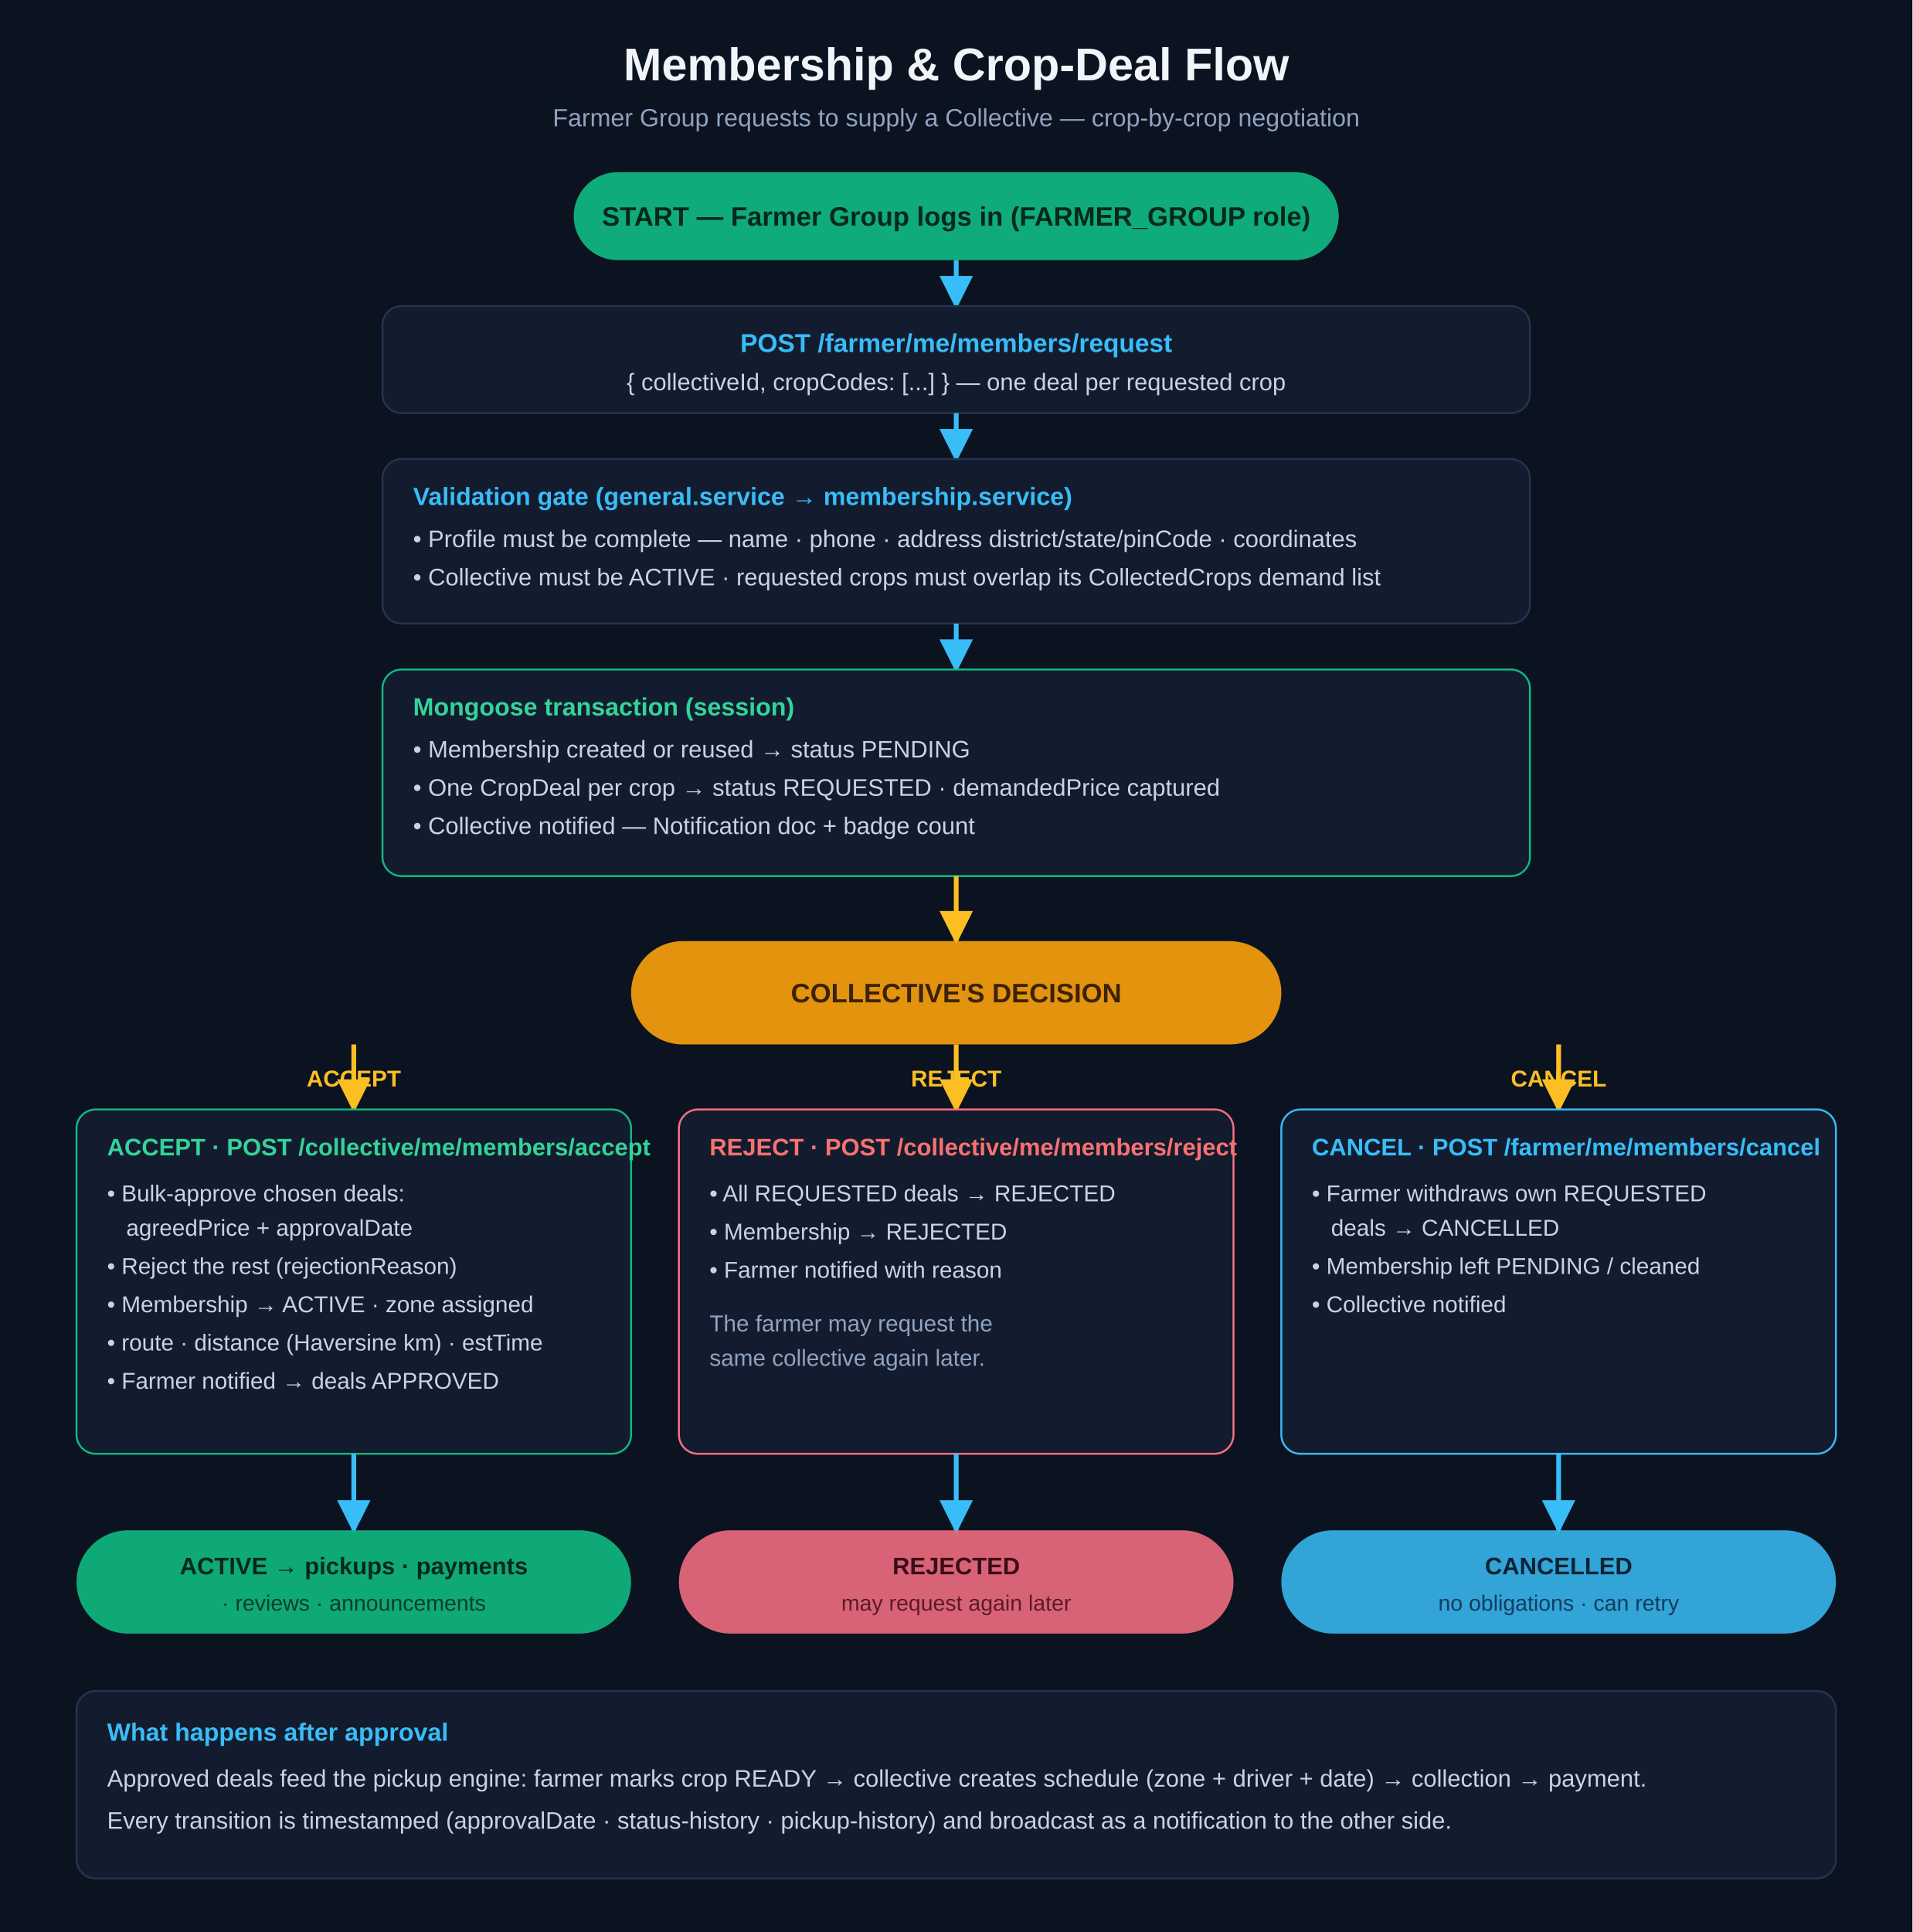
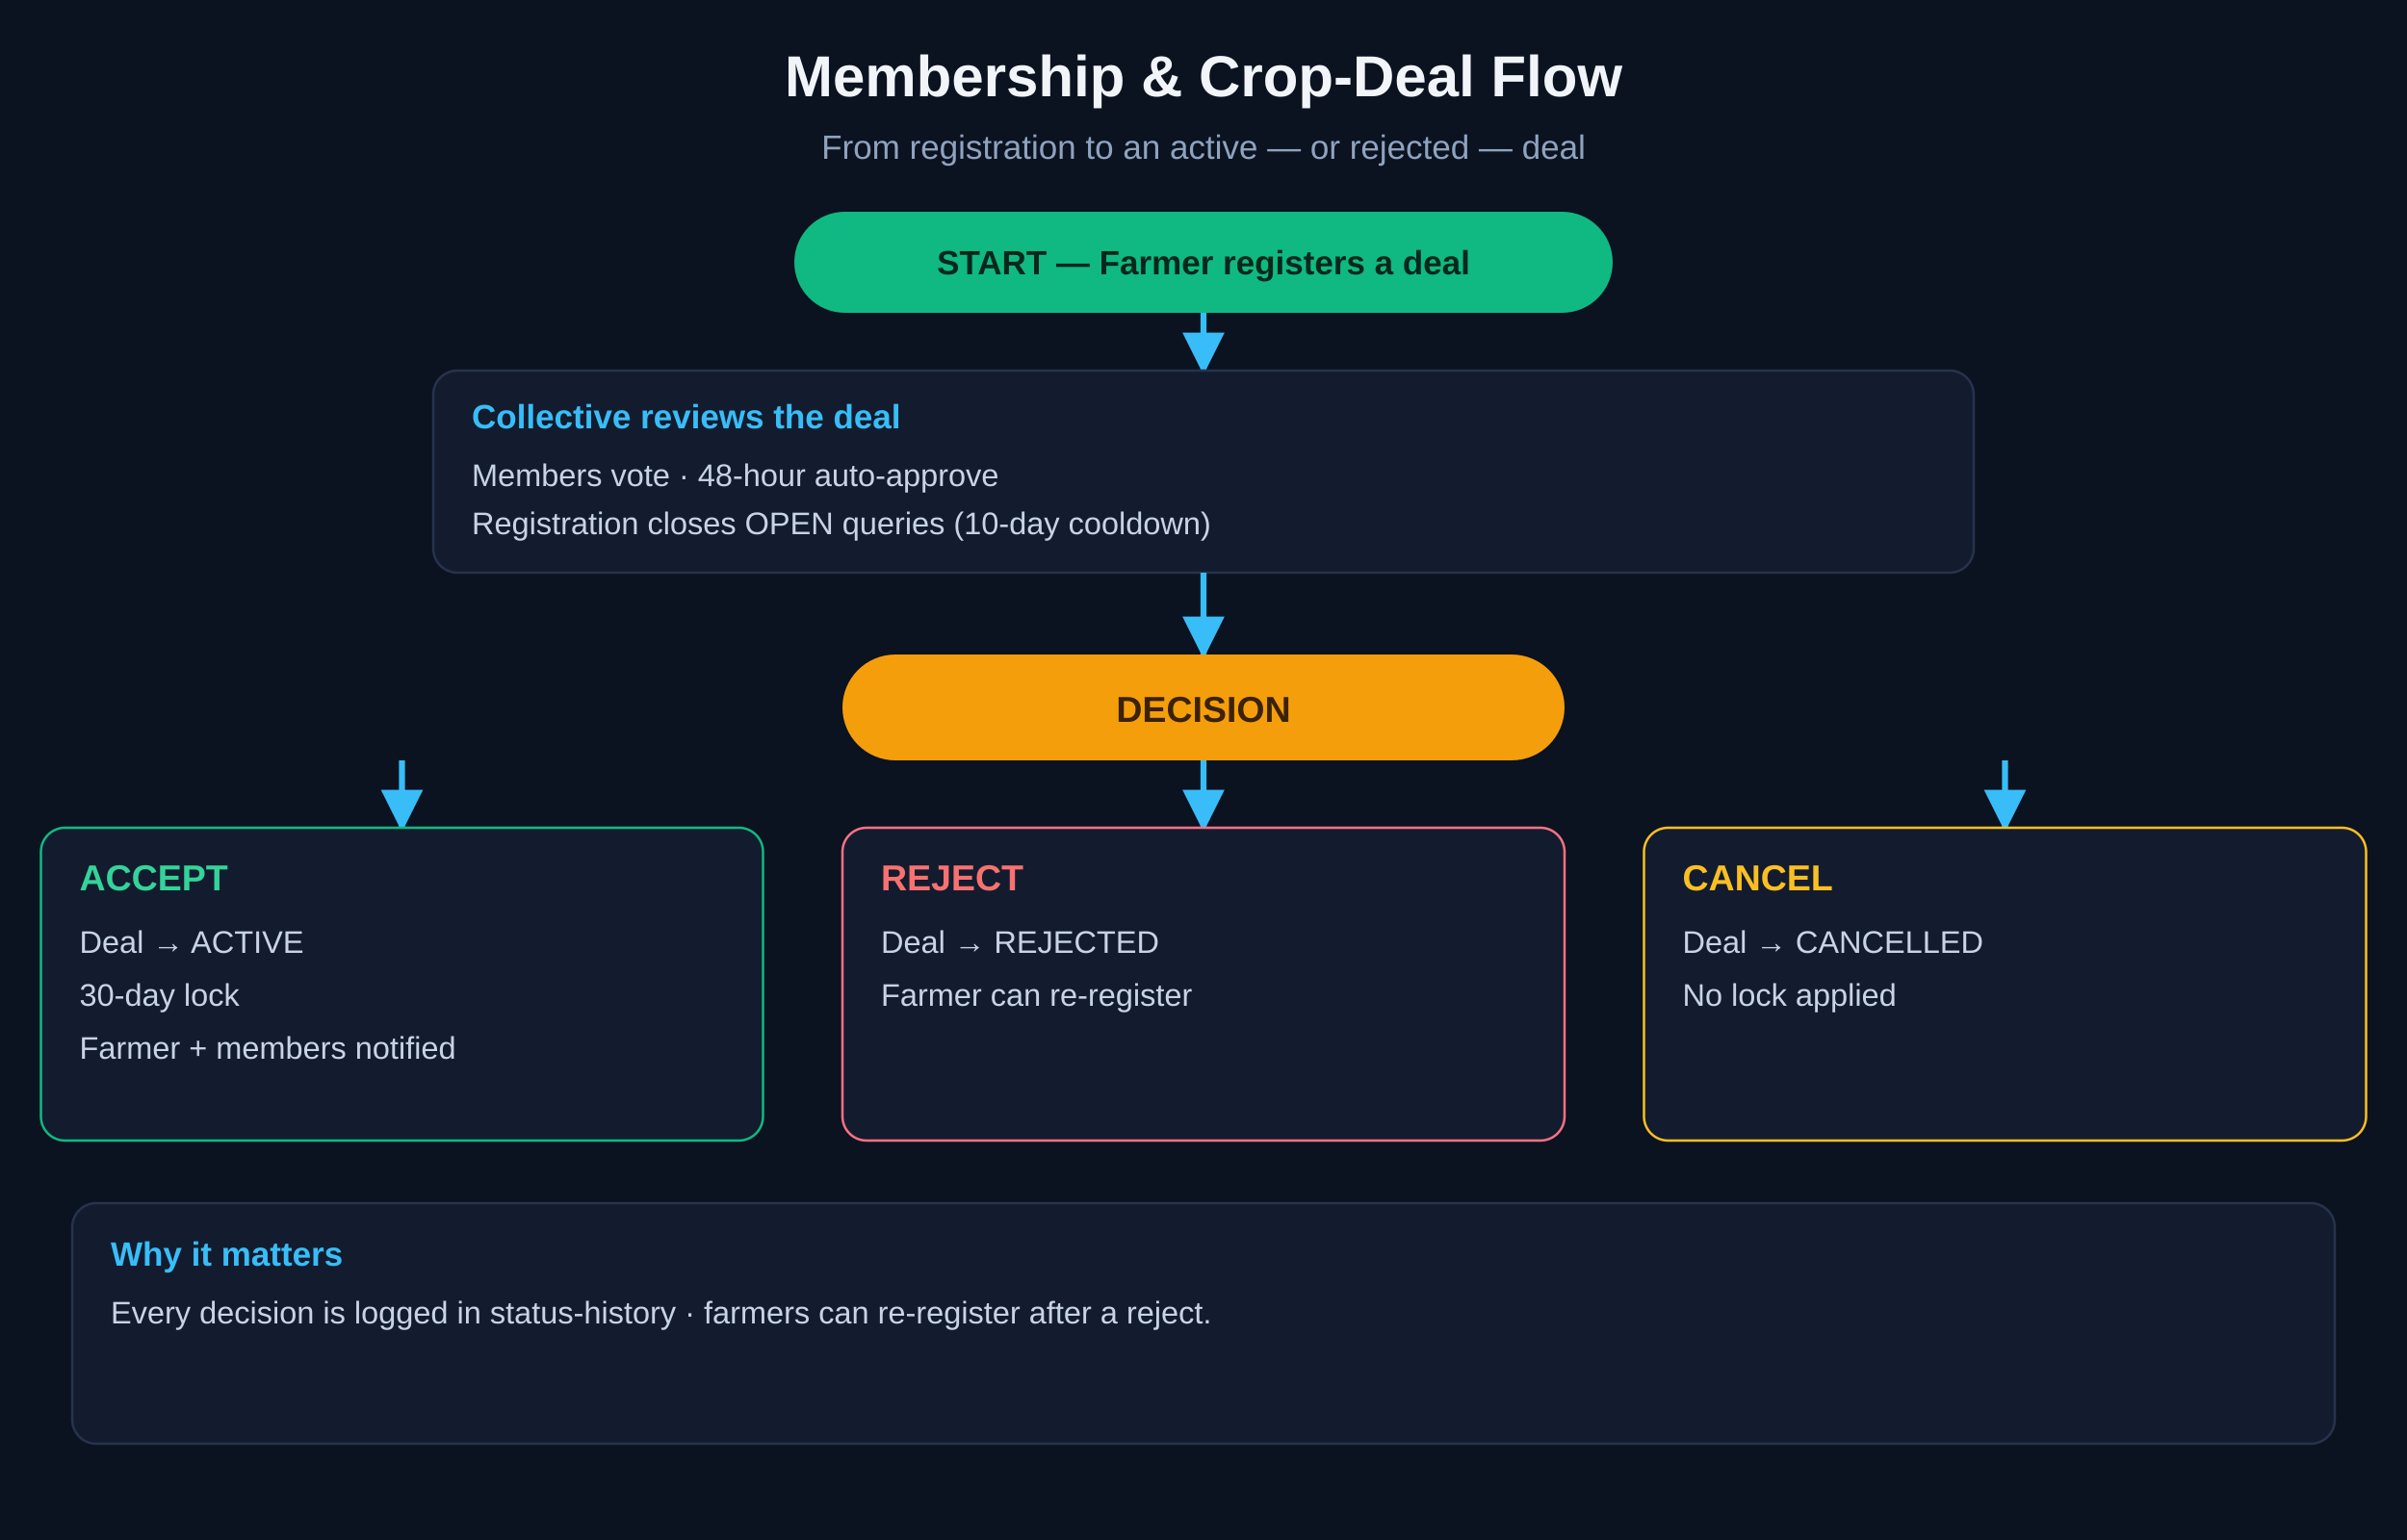
- <svg xmlns="http://www.w3.org/2000/svg" viewBox="0 0 1000 1010" font-family="'Segoe UI', Arial, sans-serif">
+ <svg xmlns="http://www.w3.org/2000/svg" viewBox="0 0 1000 640" font-family="'Segoe UI', Arial, sans-serif">
  <defs>
    <marker id="arr" viewBox="0 0 10 10" refX="9" refY="5" markerWidth="7" markerHeight="7" orient="auto-start-reverse">
      <path d="M 0 0 L 10 5 L 0 10 z" fill="#38BDF8" />
    </marker>
-     <marker id="arrA" viewBox="0 0 10 10" refX="9" refY="5" markerWidth="7" markerHeight="7" orient="auto-start-reverse">
-       <path d="M 0 0 L 10 5 L 0 10 z" fill="#FBBF24" />
-     </marker>
  </defs>
-   <rect width="1000" height="1010" fill="#0B1220" />
-   <text x="500" y="42" text-anchor="middle" font-size="24" font-weight="700" fill="#F1F5F9">Membership &amp; Crop-Deal Flow</text>
-   <text x="500" y="66" text-anchor="middle" font-size="13" fill="#8FA3BF">Farmer Group requests to supply a Collective — crop-by-crop negotiation</text>
-   <rect x="300" y="90" width="400" height="46" rx="23" fill="#10B981" opacity="0.92" />
-   <text x="500" y="118" text-anchor="middle" font-size="14" font-weight="700" fill="#06281C">START — Farmer Group logs in (FARMER_GROUP role)</text>
-   <line x1="500" y1="136" x2="500" y2="160" stroke="#38BDF8" stroke-width="2.5" marker-end="url(#arr)" />
-   <rect x="200" y="160" width="600" height="56" rx="10" fill="#131C2E" stroke="#26334D" />
-   <text x="500" y="184" text-anchor="middle" font-size="13.5" font-weight="700" fill="#38BDF8">POST /farmer/me/members/request</text>
-   <text x="500" y="204" text-anchor="middle" font-size="12.5" fill="#C7D4E6">{ collectiveId, cropCodes: [...] } — one deal per requested crop</text>
-   <line x1="500" y1="216" x2="500" y2="240" stroke="#38BDF8" stroke-width="2.5" marker-end="url(#arr)" />
-   <rect x="200" y="240" width="600" height="86" rx="10" fill="#131C2E" stroke="#26334D" />
-   <text x="216" y="264" font-size="13" font-weight="700" fill="#38BDF8">Validation gate (general.service → membership.service)</text>
-   <text x="216" y="286" font-size="12.5" fill="#C7D4E6">• Profile must be complete — name · phone · address district/state/pinCode · coordinates</text>
-   <text x="216" y="306" font-size="12.5" fill="#C7D4E6">• Collective must be ACTIVE · requested crops must overlap its CollectedCrops demand list</text>
-   <line x1="500" y1="326" x2="500" y2="350" stroke="#38BDF8" stroke-width="2.5" marker-end="url(#arr)" />
-   <rect x="200" y="350" width="600" height="108" rx="10" fill="#131C2E" stroke="#10B981" />
-   <text x="216" y="374" font-size="13" font-weight="700" fill="#34D399">Mongoose transaction (session)</text>
-   <text x="216" y="396" font-size="12.5" fill="#C7D4E6">• Membership created or reused → status PENDING</text>
-   <text x="216" y="416" font-size="12.5" fill="#C7D4E6">• One CropDeal per crop → status REQUESTED · demandedPrice captured</text>
-   <text x="216" y="436" font-size="12.5" fill="#C7D4E6">• Collective notified — Notification doc + badge count</text>
-   <line x1="500" y1="458" x2="500" y2="492" stroke="#FBBF24" stroke-width="2.5" marker-end="url(#arrA)" />
-   <rect x="330" y="492" width="340" height="54" rx="27" fill="#F59E0B" opacity="0.92" />
-   <text x="500" y="524" text-anchor="middle" font-size="14" font-weight="700" fill="#3B2204">COLLECTIVE'S DECISION</text>
-   <line x1="185" y1="546" x2="185" y2="580" stroke="#FBBF24" stroke-width="2.5" marker-end="url(#arrA)" />
-   <line x1="500" y1="546" x2="500" y2="580" stroke="#FBBF24" stroke-width="2.5" marker-end="url(#arrA)" />
-   <line x1="815" y1="546" x2="815" y2="580" stroke="#FBBF24" stroke-width="2.5" marker-end="url(#arrA)" />
-   <text x="185" y="568" text-anchor="middle" font-size="12" font-weight="700" fill="#FBBF24">ACCEPT</text>
-   <text x="500" y="568" text-anchor="middle" font-size="12" font-weight="700" fill="#FBBF24">REJECT</text>
-   <text x="815" y="568" text-anchor="middle" font-size="12" font-weight="700" fill="#FBBF24">CANCEL</text>
-   <rect x="40" y="580" width="290" height="180" rx="10" fill="#131C2E" stroke="#10B981" />
-   <text x="56" y="604" font-size="12.5" font-weight="700" fill="#34D399">ACCEPT · POST /collective/me/members/accept</text>
-   <text x="56" y="628" font-size="12" fill="#C7D4E6">• Bulk-approve chosen deals:</text>
-   <text x="66" y="646" font-size="12" fill="#C7D4E6">agreedPrice + approvalDate</text>
-   <text x="56" y="666" font-size="12" fill="#C7D4E6">• Reject the rest (rejectionReason)</text>
-   <text x="56" y="686" font-size="12" fill="#C7D4E6">• Membership → ACTIVE · zone assigned</text>
-   <text x="56" y="706" font-size="12" fill="#C7D4E6">• route · distance (Haversine km) · estTime</text>
-   <text x="56" y="726" font-size="12" fill="#C7D4E6">• Farmer notified → deals APPROVED</text>
-   <rect x="355" y="580" width="290" height="180" rx="10" fill="#131C2E" stroke="#FB7185" />
-   <text x="371" y="604" font-size="12.5" font-weight="700" fill="#F87171">REJECT · POST /collective/me/members/reject</text>
-   <text x="371" y="628" font-size="12" fill="#C7D4E6">• All REQUESTED deals → REJECTED</text>
-   <text x="371" y="648" font-size="12" fill="#C7D4E6">• Membership → REJECTED</text>
-   <text x="371" y="668" font-size="12" fill="#C7D4E6">• Farmer notified with reason</text>
-   <text x="371" y="696" font-size="12" fill="#8FA3BF">The farmer may request the</text>
-   <text x="371" y="714" font-size="12" fill="#8FA3BF">same collective again later.</text>
-   <rect x="670" y="580" width="290" height="180" rx="10" fill="#131C2E" stroke="#38BDF8" />
-   <text x="686" y="604" font-size="12.5" font-weight="700" fill="#38BDF8">CANCEL · POST /farmer/me/members/cancel</text>
-   <text x="686" y="628" font-size="12" fill="#C7D4E6">• Farmer withdraws own REQUESTED</text>
-   <text x="696" y="646" font-size="12" fill="#C7D4E6">deals → CANCELLED</text>
-   <text x="686" y="666" font-size="12" fill="#C7D4E6">• Membership left PENDING / cleaned</text>
-   <text x="686" y="686" font-size="12" fill="#C7D4E6">• Collective notified</text>
-   <line x1="185" y1="760" x2="185" y2="800" stroke="#38BDF8" stroke-width="2.5" marker-end="url(#arr)" />
-   <line x1="500" y1="760" x2="500" y2="800" stroke="#38BDF8" stroke-width="2.5" marker-end="url(#arr)" />
-   <line x1="815" y1="760" x2="815" y2="800" stroke="#38BDF8" stroke-width="2.5" marker-end="url(#arr)" />
-   <rect x="40" y="800" width="290" height="54" rx="27" fill="#10B981" opacity="0.9" />
-   <text x="185" y="823" text-anchor="middle" font-size="12.5" font-weight="700" fill="#06281C">ACTIVE → pickups · payments</text>
-   <text x="185" y="842" text-anchor="middle" font-size="11.5" fill="#0B3D2C">· reviews · announcements</text>
-   <rect x="355" y="800" width="290" height="54" rx="27" fill="#FB7185" opacity="0.85" />
-   <text x="500" y="823" text-anchor="middle" font-size="12.5" font-weight="700" fill="#3B0D18">REJECTED</text>
-   <text x="500" y="842" text-anchor="middle" font-size="11.5" fill="#5C1A28">may request again later</text>
-   <rect x="670" y="800" width="290" height="54" rx="27" fill="#38BDF8" opacity="0.85" />
-   <text x="815" y="823" text-anchor="middle" font-size="12.5" font-weight="700" fill="#0A2335">CANCELLED</text>
-   <text x="815" y="842" text-anchor="middle" font-size="11.5" fill="#123C5C">no obligations · can retry</text>
-   <rect x="40" y="884" width="920" height="98" rx="10" fill="#131C2E" stroke="#26334D" />
-   <text x="56" y="910" font-size="13" font-weight="700" fill="#38BDF8">What happens after approval</text>
-   <text x="56" y="934" font-size="12.5" fill="#C7D4E6">Approved deals feed the pickup engine: farmer marks crop READY → collective creates schedule (zone + driver + date) → collection → payment.</text>
-   <text x="56" y="956" font-size="12.5" fill="#C7D4E6">Every transition is timestamped (approvalDate · status-history · pickup-history) and broadcast as a notification to the other side.</text>
+   <rect width="1000" height="640" fill="#0B1220" />
+   <text x="500" y="40" text-anchor="middle" font-size="24" font-weight="700" fill="#F1F5F9">Membership &amp; Crop-Deal Flow</text>
+   <text x="500" y="66" text-anchor="middle" font-size="14" fill="#8FA3BF">From registration to an active — or rejected — deal</text>
+   <rect x="330" y="88" width="340" height="42" rx="21" fill="#10B981" />
+   <text x="500" y="114" text-anchor="middle" font-size="14" font-weight="700" fill="#06281C">START — Farmer registers a deal</text>
+   <line x1="500" y1="130" x2="500" y2="154" stroke="#38BDF8" stroke-width="2.5" marker-end="url(#arr)" />
+   <rect x="180" y="154" width="640" height="84" rx="10" fill="#131C2E" stroke="#26334D" />
+   <text x="196" y="178" font-size="14" font-weight="700" fill="#38BDF8">Collective reviews the deal</text>
+   <text x="196" y="202" font-size="13" fill="#C7D4E6">Members vote · 48-hour auto-approve</text>
+   <text x="196" y="222" font-size="13" fill="#C7D4E6">Registration closes OPEN queries (10-day cooldown)</text>
+   <line x1="500" y1="238" x2="500" y2="272" stroke="#38BDF8" stroke-width="2.5" marker-end="url(#arr)" />
+   <rect x="350" y="272" width="300" height="44" rx="22" fill="#F59E0B" />
+   <text x="500" y="300" text-anchor="middle" font-size="15" font-weight="700" fill="#3B2204">DECISION</text>
+   <line x1="167" y1="316" x2="167" y2="344" stroke="#38BDF8" stroke-width="2.5" marker-end="url(#arr)" />
+   <line x1="500" y1="316" x2="500" y2="344" stroke="#38BDF8" stroke-width="2.5" marker-end="url(#arr)" />
+   <line x1="833" y1="316" x2="833" y2="344" stroke="#38BDF8" stroke-width="2.5" marker-end="url(#arr)" />
+   <rect x="17" y="344" width="300" height="130" rx="10" fill="#131C2E" stroke="#10B981" />
+   <text x="33" y="370" font-size="15" font-weight="700" fill="#34D399">ACCEPT</text>
+   <text x="33" y="396" font-size="13" fill="#C7D4E6">Deal → ACTIVE</text>
+   <text x="33" y="418" font-size="13" fill="#C7D4E6">30-day lock</text>
+   <text x="33" y="440" font-size="13" fill="#C7D4E6">Farmer + members notified</text>
+   <rect x="350" y="344" width="300" height="130" rx="10" fill="#131C2E" stroke="#FB7185" />
+   <text x="366" y="370" font-size="15" font-weight="700" fill="#F87171">REJECT</text>
+   <text x="366" y="396" font-size="13" fill="#C7D4E6">Deal → REJECTED</text>
+   <text x="366" y="418" font-size="13" fill="#C7D4E6">Farmer can re-register</text>
+   <rect x="683" y="344" width="300" height="130" rx="10" fill="#131C2E" stroke="#FBBF24" />
+   <text x="699" y="370" font-size="15" font-weight="700" fill="#FBBF24">CANCEL</text>
+   <text x="699" y="396" font-size="13" fill="#C7D4E6">Deal → CANCELLED</text>
+   <text x="699" y="418" font-size="13" fill="#C7D4E6">No lock applied</text>
+   <rect x="30" y="500" width="940" height="100" rx="10" fill="#131C2E" stroke="#26334D" />
+   <text x="46" y="526" font-size="14" font-weight="700" fill="#38BDF8">Why it matters</text>
+   <text x="46" y="550" font-size="13" fill="#C7D4E6">Every decision is logged in status-history · farmers can re-register after a reject.</text>
</svg>
